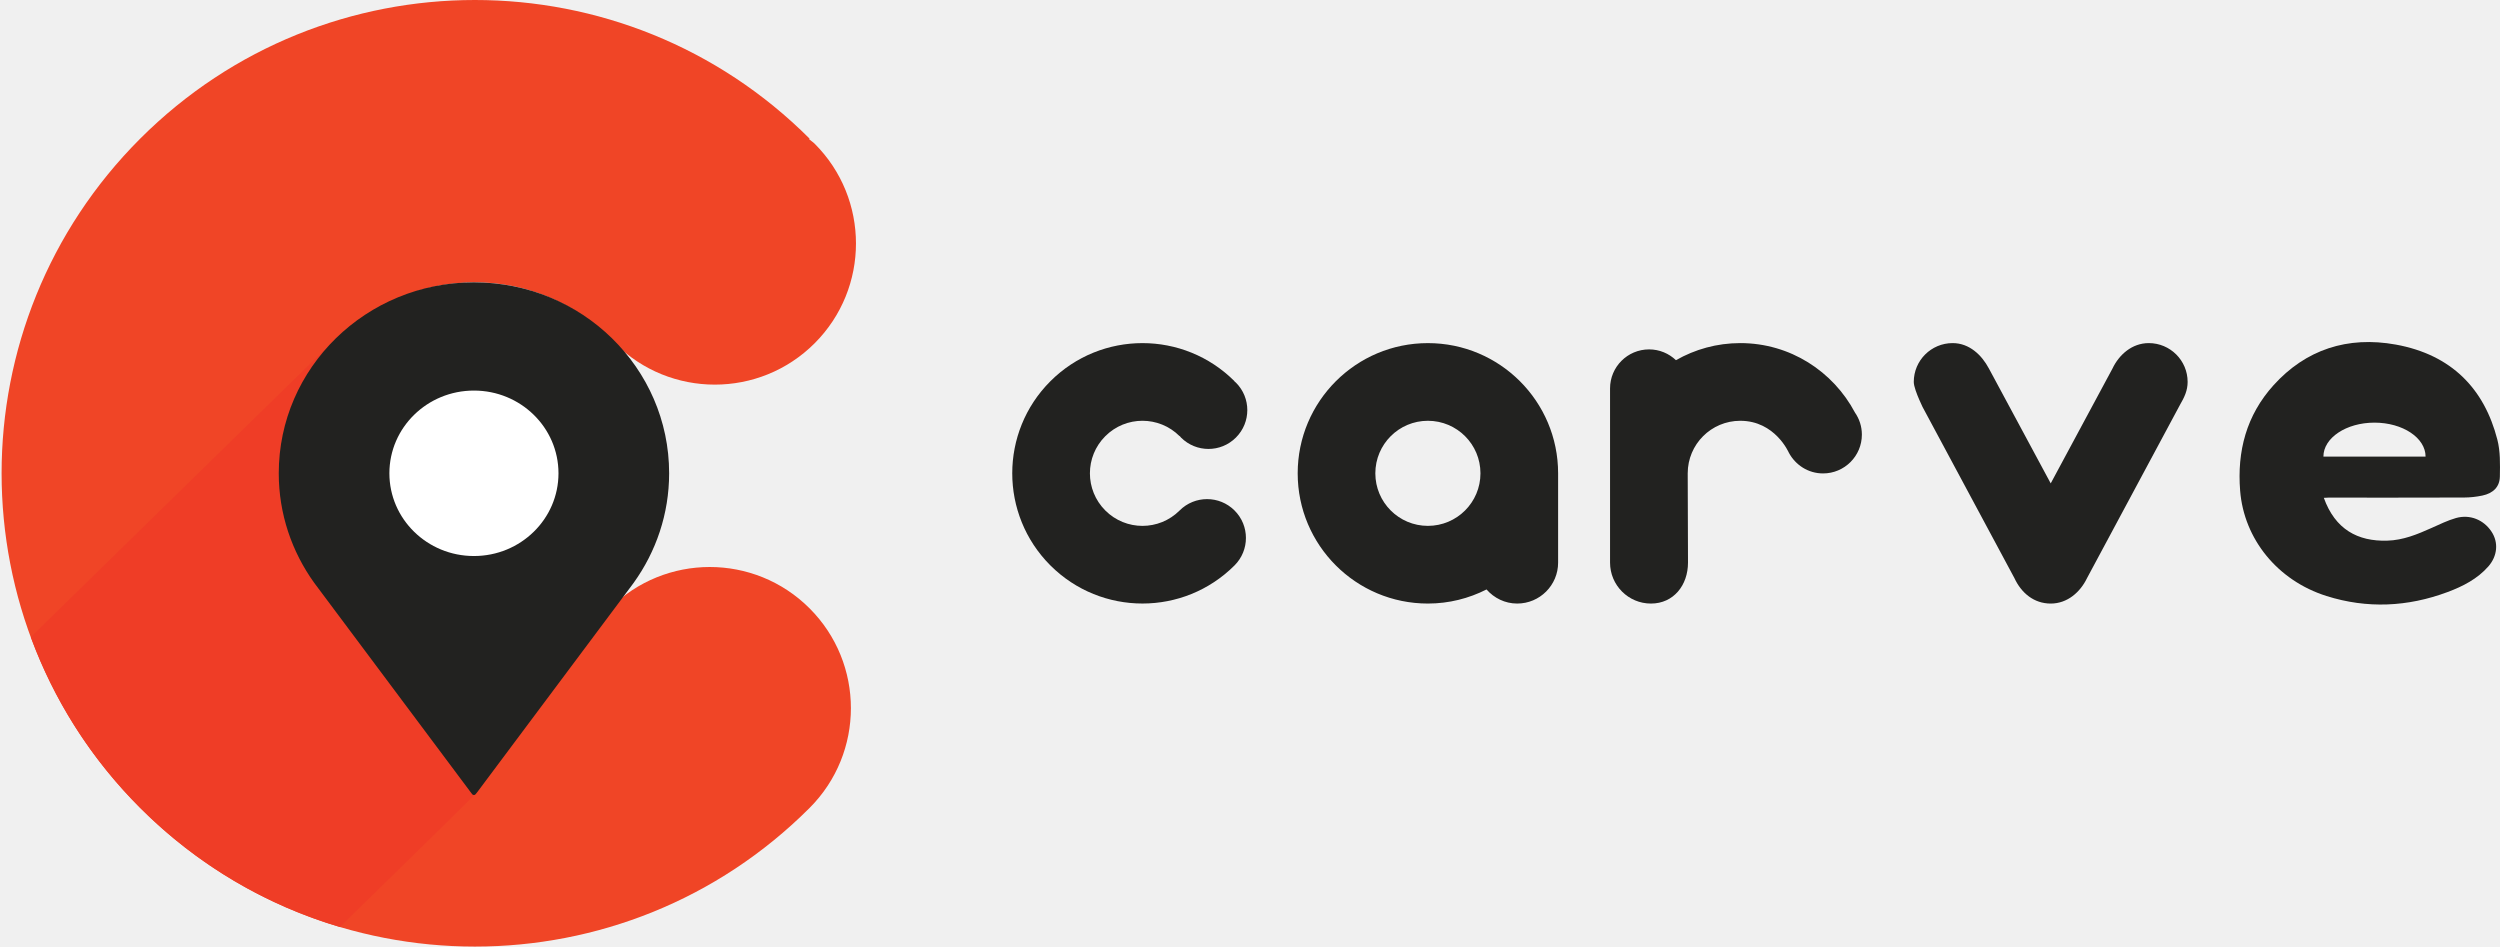
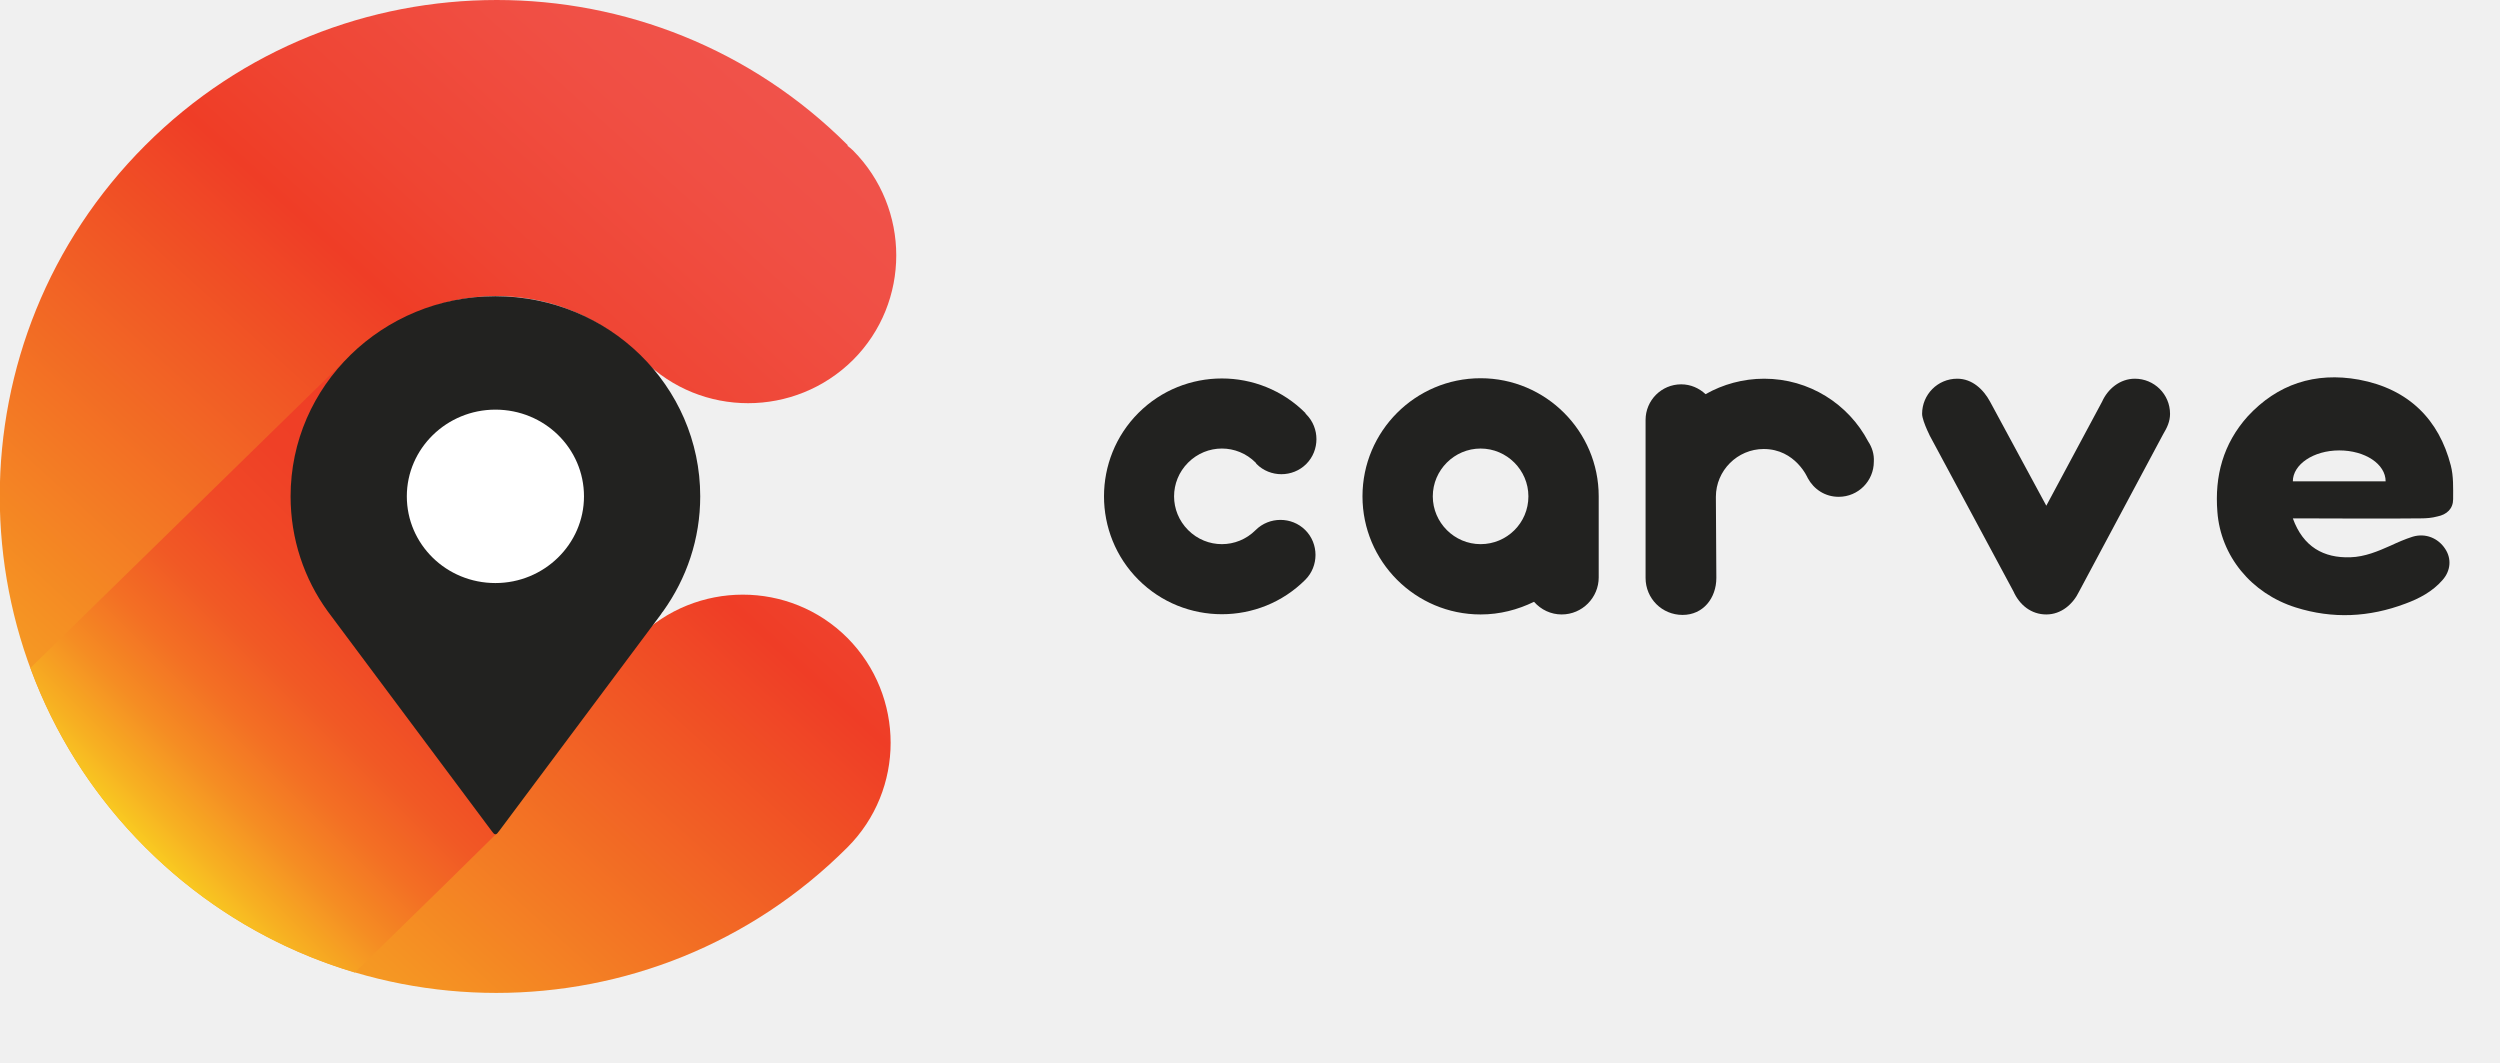
- <svg xmlns="http://www.w3.org/2000/svg" xmlns:xlink="http://www.w3.org/1999/xlink" enable-background="new 0 0 559.573 211.873" viewBox="0 0 559.573 211.873">
-   <clipPath id="a">
-     <path d="m31.386 31.027c-41.372 41.372-41.372 108.448 0 149.817 41.373 41.372 108.449 41.372 149.818 0 12.337-12.337 12.337-32.342 0-44.679-12.338-12.338-32.343-12.338-44.684 0-16.693 16.693-43.757 16.693-60.454 0-16.698-16.694-16.693-43.762 0-60.459 16.697-16.694 43.761-16.694 60.454 0l1.131 1.135c12.342 12.333 32.346 12.333 44.683 0 12.342-12.342 12.342-32.345 0-44.684-.385-.385-.844-.655-1.245-1.016l.115-.114c-20.685-20.685-47.794-31.027-74.907-31.027-27.114 0-54.226 10.342-74.911 31.027" />
-   </clipPath>
-   <linearGradient id="b" gradientTransform="matrix(-220.5844 246.7062 246.7062 220.5844 -265336.719 -237874.125)" x1=".904" x2="1.904" y1="1077.221" y2="1077.221">
-     <stop offset="0" stop-color="#f05752" />
-     <stop offset=".16" stop-color="#f0554f" />
-     <stop offset=".295" stop-color="#f04f44" />
-     <stop offset=".42" stop-color="#ef4533" />
-     <stop offset=".488" stop-color="#ef3d26" />
-     <stop offset="1" stop-color="#f9cc21" />
-   </linearGradient>
-   <clipPath id="c">
-     <path d="m106.132 63.197c-.016-.001-.036-.005-.052-.005-.414 0-.373.005.052.005" />
-   </clipPath>
-   <linearGradient id="d">
-     <stop offset="0" stop-color="#f9cc21" />
-     <stop offset=".08" stop-color="#f7b022" />
-     <stop offset=".2" stop-color="#f58d23" />
-     <stop offset=".327" stop-color="#f37024" />
-     <stop offset=".462" stop-color="#f15925" />
-     <stop offset=".609" stop-color="#f04926" />
-     <stop offset=".774" stop-color="#ef4026" />
-     <stop offset="1" stop-color="#ef3d26" />
-   </linearGradient>
-   <linearGradient id="e" gradientTransform="matrix(.171273 -.171273 -.171273 -.171273 1170.506 633.6666)" x1="-1442.852" x2="-1441.852" xlink:href="#d" y1="4773.314" y2="4773.314" />
-   <clipPath id="f">
-     <path d="m73.366 77.55-66.466 65.036c5.134 13.955 13.279 27.051 24.486 38.258 12.916 12.915 28.33 21.794 44.688 26.65 15.464-15.111 27.695-27.097 30.252-29.67-.074.053-.144.127-.246.127-.336 0-.492-.308-.758-.664l-35.022-46.863c-4.97-6.937-7.908-15.369-7.908-24.486 0-11.498 4.663-21.91 12.21-29.597-.421.398-.831.799-1.236 1.209" />
-   </clipPath>
-   <linearGradient id="g" gradientTransform="matrix(73.86004 -73.86004 -73.86004 -73.86004 80682.172 80337.391)" x1="-3.346" x2="-2.346" xlink:href="#d" y1="1088.688" y2="1088.688" />
-   <path clip-path="url(#a)" d="m305.091 98.725-201.342 225.185-224.152-200.418 201.342-225.185z" fill="url(#b)" />
-   <path clip-path="url(#c)" d="m105.663 63.195.235-.235.235.235-.235.235z" fill="url(#e)" />
-   <path clip-path="url(#f)" d="m-58.677 141.918 115.29-115.29 115.289 115.29-115.29 115.29z" fill="url(#g)" />
-   <path d="m106.838 177.288c-.299.34-.426.664-.758.664-.34 0-.496-.312-.758-.664l-35.021-46.867c-4.971-6.937-7.909-15.37-7.909-24.487 0-23.606 19.562-42.741 43.688-42.741 24.126 0 43.692 19.135 43.692 42.741 0 9.117-2.942 17.55-7.913 24.487-.159.233-.344.45-.508.684z" fill="#222220" />
-   <path d="m125.005 105.937c0 10.227-8.47 18.517-18.922 18.517-10.457 0-18.927-8.29-18.927-18.517 0-10.227 8.47-18.517 18.927-18.517 10.452 0 18.922 8.29 18.922 18.517" fill="#fff" />
-   <g fill="#222220">
-     <path d="m319.602 76.8c-16.095 0-29.142 13.047-29.142 29.144 0 16.102 13.047 29.149 29.142 29.149 4.73 0 9.179-1.151 13.126-3.156 1.682 1.919 4.112 3.156 6.865 3.156 5.054 0 9.158-4.105 9.158-9.158v-19.991c-0-16.097-13.055-29.144-29.149-29.144m0 40.904c-6.491 0-11.762-5.261-11.762-11.76 0-6.5 5.27-11.761 11.762-11.761 6.498 0 11.768 5.261 11.768 11.761 0 6.498-5.27 11.76-11.768 11.76" />
-     <path d="m276.326 85.334c-11.379-11.379-29.834-11.379-41.22 0-11.379 11.379-11.379 29.834 0 41.22 11.386 11.379 29.841 11.379 41.22 0 3.4-3.393 3.4-8.9 0-12.293-3.393-3.393-8.9-3.393-12.293 0-4.593 4.595-12.04 4.595-16.633 0-4.595-4.593-4.595-12.04 0-16.633 4.593-4.595 12.04-4.595 16.633 0l.03-.03c.1.109.172.23.279.339 3.402 3.4 8.9 3.4 12.293 0 3.4-3.393 3.4-8.893 0-12.293-.1-.107-.23-.179-.337-.281z" />
-     <path d="m487.938 90.627c.984-1.696 1.717-3.205 1.717-5.14 0-4.802-3.895-8.691-8.698-8.691-3.737 0-6.649 2.581-8.13 5.709l-13.816 25.691-13.825-25.691c-1.618-3.047-4.391-5.709-8.13-5.709-4.802 0-8.698 3.889-8.698 8.691 0 1.935 2.732 7.032 1.718 5.14l20.804 38.762c1.554 3.349 4.379 5.707 8.132 5.707 3.744 0 6.628-2.581 8.13-5.707z" />
-     <path d="m415.196 92.344c-4.895-9.223-14.514-15.549-25.67-15.549-5.247 0-10.144 1.402-14.398 3.825-1.568-1.488-3.674-2.416-6.01-2.416-4.83 0-8.742 3.911-8.742 8.742v18.998 5.119 14.865c0 5.061 4.098 9.167 9.153 9.167 5.067 0 8.295-4.105 8.295-9.167l-.065-19.984c0-6.498 5.263-11.76 11.761-11.76 7.807 0 10.862 7.132 10.868 7.125 1.467 2.76 4.328 4.658 7.663 4.658 4.802 0 8.691-3.89 8.691-8.691 0-1.833-.575-3.53-1.546-4.932" />
-     <path d="m551.548 111.361c1.36-.007 2.747-.158 4.068-.439 2.416-.503 3.883-1.933 3.926-4.254.049-2.768.121-5.637-.568-8.29-2.933-11.386-10.258-18.984-22.716-21.249-10.833-1.963-20.172 1.135-27.353 9.072-6.125 6.772-8.195 14.83-7.498 23.628.856 10.826 8.375 20.114 19.323 23.572 9.123 2.882 18.174 2.444 27.074-.87 3.479-1.293 6.728-2.968 9.172-5.758 2.026-2.321 2.307-5.354.696-7.777-1.739-2.653-4.837-3.933-7.972-3.04-1.883.539-3.665 1.423-5.456 2.221-3.156 1.409-6.318 2.739-9.927 2.839-6.579.188-11.638-2.516-14.177-9.583.389-.021.698-.049 1.007-.049 10.128 0 20.272.014 30.4-.023m-31.5-9.158c0-4.198 5.118-7.605 11.43-7.605 6.319 0 11.437 3.407 11.437 7.605z" />
+ <svg xmlns="http://www.w3.org/2000/svg" xmlns:xlink="http://www.w3.org/1999/xlink" version="1.1" x="0px" y="0px" viewBox="0 0 533.4 226.8" style="enable-background:new 0 0 533.4 226.8;" xml:space="preserve">
+   <style type="text/css">
+ 	._x005B_Default_x005D_{fill:#FFFFFF;stroke:#000000;stroke-miterlimit:10;}
+ 	.st0{clip-path:url(#SVGID_2_);fill:url(#SVGID_3_);}
+ 	.st1{clip-path:url(#SVGID_5_);fill:url(#SVGID_6_);}
+ 	.st2{clip-path:url(#SVGID_8_);fill:url(#SVGID_9_);}
+ 	.st3{fill:#222220;}
+ 	.st4{fill:#FFFFFF;}
+ </style>
+   <g id="Layer_1">
+     <g>
+       <defs>
+         <path id="SVGID_1_" d="M31,31c-41.4,41.4-41.4,108.4,0,149.8c41.4,41.4,108.4,41.4,149.8,0c12.3-12.3,12.3-32.3,0-44.7     c-12.3-12.3-32.3-12.3-44.7,0c-16.7,16.7-43.8,16.7-60.5,0C59,119.5,59,92.4,75.7,75.7c16.7-16.7,43.8-16.7,60.5,0l1.1,1.1     c12.3,12.3,32.3,12.3,44.7,0c12.3-12.3,12.3-32.3,0-44.7c-0.4-0.4-0.8-0.7-1.2-1l0.1-0.1c-20.7-20.7-47.8-31-74.9-31     C78.8,0,51.7,10.3,31,31" />
+       </defs>
+       <clipPath id="SVGID_2_">
+         <use xlink:href="#SVGID_1_" style="overflow:visible;" />
+       </clipPath>
+       <linearGradient id="SVGID_3_" gradientUnits="userSpaceOnUse" x1="0.904" y1="1077.221" x2="1.904" y2="1077.221" gradientTransform="matrix(-220.5844 246.7062 246.7062 220.5844 -265336.719 -237874.125)">
+         <stop offset="0" style="stop-color:#F05752" />
+         <stop offset="0.16" style="stop-color:#F0554F" />
+         <stop offset="0.295" style="stop-color:#F04F44" />
+         <stop offset="0.42" style="stop-color:#EF4533" />
+         <stop offset="0.488" style="stop-color:#EF3D26" />
+         <stop offset="1" style="stop-color:#F9CC21" />
+       </linearGradient>
+       <polygon class="st0" points="304.7,98.7 103.4,323.9 -120.8,123.5 80.6,-101.7   " />
+     </g>
+     <g>
+       <defs>
+         <path id="SVGID_4_" d="M105.8,63.2L105.8,63.2C105.8,63.2,105.7,63.2,105.8,63.2C105.3,63.2,105.3,63.2,105.8,63.2" />
+       </defs>
+       <clipPath id="SVGID_5_">
+         <use xlink:href="#SVGID_4_" style="overflow:visible;" />
+       </clipPath>
+       <linearGradient id="SVGID_6_" gradientUnits="userSpaceOnUse" x1="-1443.894" y1="4774.355" x2="-1442.894" y2="4774.355" gradientTransform="matrix(0.1713 -0.1713 -0.1713 -0.1713 1170.506 633.6666)">
+         <stop offset="0" style="stop-color:#F9CC21" />
+         <stop offset="8.037001e-02" style="stop-color:#F7B022" />
+         <stop offset="0.2" style="stop-color:#F58D23" />
+         <stop offset="0.327" style="stop-color:#F37024" />
+         <stop offset="0.462" style="stop-color:#F15925" />
+         <stop offset="0.609" style="stop-color:#F04926" />
+         <stop offset="0.774" style="stop-color:#EF4026" />
+         <stop offset="1" style="stop-color:#EF3D26" />
+       </linearGradient>
+       <polygon class="st1" points="105.3,63.2 105.5,63 105.8,63.2 105.5,63.4   " />
+     </g>
+     <g>
+       <defs>
+         <path id="SVGID_7_" d="M73,77.5l-66.5,65c5.1,14,13.3,27.1,24.5,38.3c12.9,12.9,28.3,21.8,44.7,26.7     c15.5-15.1,27.7-27.1,30.3-29.7c-0.1,0.1-0.1,0.1-0.2,0.1c-0.3,0-0.5-0.3-0.8-0.7l-35-46.9c-5-6.9-7.9-15.4-7.9-24.5     c0-11.5,4.7-21.9,12.2-29.6C73.8,76.7,73.4,77.1,73,77.5" />
+       </defs>
+       <clipPath id="SVGID_8_">
+         <use xlink:href="#SVGID_7_" style="overflow:visible;" />
+       </clipPath>
+       <linearGradient id="SVGID_9_" gradientUnits="userSpaceOnUse" x1="-3.348" y1="1088.69" x2="-2.348" y2="1088.69" gradientTransform="matrix(73.86 -73.86 -73.86 -73.86 80682.172 80337.391)">
+         <stop offset="0" style="stop-color:#F9CC21" />
+         <stop offset="8.037001e-02" style="stop-color:#F7B022" />
+         <stop offset="0.2" style="stop-color:#F58D23" />
+         <stop offset="0.327" style="stop-color:#F37024" />
+         <stop offset="0.462" style="stop-color:#F15925" />
+         <stop offset="0.609" style="stop-color:#F04926" />
+         <stop offset="0.774" style="stop-color:#EF4026" />
+         <stop offset="1" style="stop-color:#EF3D26" />
+       </linearGradient>
+       <polygon class="st2" points="-59,141.9 56.3,26.6 171.5,141.9 56.3,257.2   " />
+     </g>
+     <g>
+       <path class="st3" d="M106.5,177.3c-0.3,0.3-0.4,0.7-0.8,0.7c-0.3,0-0.5-0.3-0.8-0.7l-35-46.9c-5-6.9-7.9-15.4-7.9-24.5    c0-23.6,19.6-42.7,43.7-42.7c24.1,0,43.7,19.1,43.7,42.7c0,9.1-2.9,17.5-7.9,24.5c-0.2,0.2-0.3,0.4-0.5,0.7L106.5,177.3z" />
+       <path class="st4" d="M124.6,105.9c0,10.2-8.5,18.5-18.9,18.5c-10.5,0-18.9-8.3-18.9-18.5c0-10.2,8.5-18.5,18.9-18.5    C116.2,87.4,124.6,95.7,124.6,105.9" />
+     </g>
+     <g>
+       <path class="st3" d="M315.9,80.7c-13.9,0-25.2,11.3-25.2,25.2c0,13.9,11.3,25.2,25.2,25.2c4.1,0,7.9-1,11.4-2.7    c1.5,1.7,3.6,2.7,5.9,2.7c4.4,0,7.9-3.6,7.9-7.9v-17.3C341.1,92,329.8,80.7,315.9,80.7 M315.9,116.1c-5.6,0-10.2-4.6-10.2-10.2    c0-5.6,4.6-10.2,10.2-10.2c5.6,0,10.2,4.6,10.2,10.2C326.1,111.6,321.5,116.1,315.9,116.1" />
+       <path class="st3" d="M278.5,88.1c-9.8-9.8-25.8-9.8-35.6,0c-9.8,9.8-9.8,25.8,0,35.6c9.8,9.8,25.8,9.8,35.6,0    c2.9-2.9,2.9-7.7,0-10.6c-2.9-2.9-7.7-2.9-10.6,0c-4,4-10.4,4-14.4,0c-4-4-4-10.4,0-14.4c4-4,10.4-4,14.4,0l0,0    c0.1,0.1,0.1,0.2,0.2,0.3c2.9,2.9,7.7,2.9,10.6,0c2.9-2.9,2.9-7.7,0-10.6C278.6,88.3,278.5,88.2,278.5,88.1L278.5,88.1z" />
+       <path class="st3" d="M461.5,92.7c0.9-1.5,1.5-2.8,1.5-4.4c0-4.2-3.4-7.5-7.5-7.5c-3.2,0-5.8,2.2-7,4.9l-11.9,22.2l-12-22.2    c-1.4-2.6-3.8-4.9-7-4.9c-4.2,0-7.5,3.4-7.5,7.5c0,1.7,2.4,6.1,1.5,4.4l18,33.5c1.3,2.9,3.8,4.9,7,4.9c3.2,0,5.7-2.2,7-4.9    L461.5,92.7z" />
+       <path class="st3" d="M398.6,94.2c-4.2-8-12.6-13.4-22.2-13.4c-4.5,0-8.8,1.2-12.5,3.3c-1.4-1.3-3.2-2.1-5.2-2.1    c-4.2,0-7.6,3.4-7.6,7.6v16.4v4.4v12.9c0,4.4,3.5,7.9,7.9,7.9c4.4,0,7.2-3.6,7.2-7.9l-0.1-17.3c0-5.6,4.6-10.2,10.2-10.2    c6.8,0,9.4,6.2,9.4,6.2c1.3,2.4,3.7,4,6.6,4c4.2,0,7.5-3.4,7.5-7.5C399.9,96.9,399.4,95.4,398.6,94.2" />
+       <path class="st3" d="M516.5,110.6c1.2,0,2.4-0.1,3.5-0.4c2.1-0.4,3.4-1.7,3.4-3.7c0-2.4,0.1-4.9-0.5-7.2    C520.4,89.6,514,83,503.3,81c-9.4-1.7-17.4,1-23.7,7.8c-5.3,5.9-7.1,12.8-6.5,20.4c0.7,9.4,7.2,17.4,16.7,20.4    c7.9,2.5,15.7,2.1,23.4-0.8c3-1.1,5.8-2.6,7.9-5c1.8-2,2-4.6,0.6-6.7c-1.5-2.3-4.2-3.4-6.9-2.6c-1.6,0.5-3.2,1.2-4.7,1.9    c-2.7,1.2-5.5,2.4-8.6,2.5c-5.7,0.2-10.1-2.2-12.3-8.3c0.3,0,0.6,0,0.9,0C499,110.6,507.7,110.7,516.5,110.6 M489.2,102.7    c0-3.6,4.4-6.6,9.9-6.6c5.5,0,9.9,2.9,9.9,6.6H489.2z" />
+     </g>
  </g>
+   <g id="Layer_2">
+ </g>
</svg>
